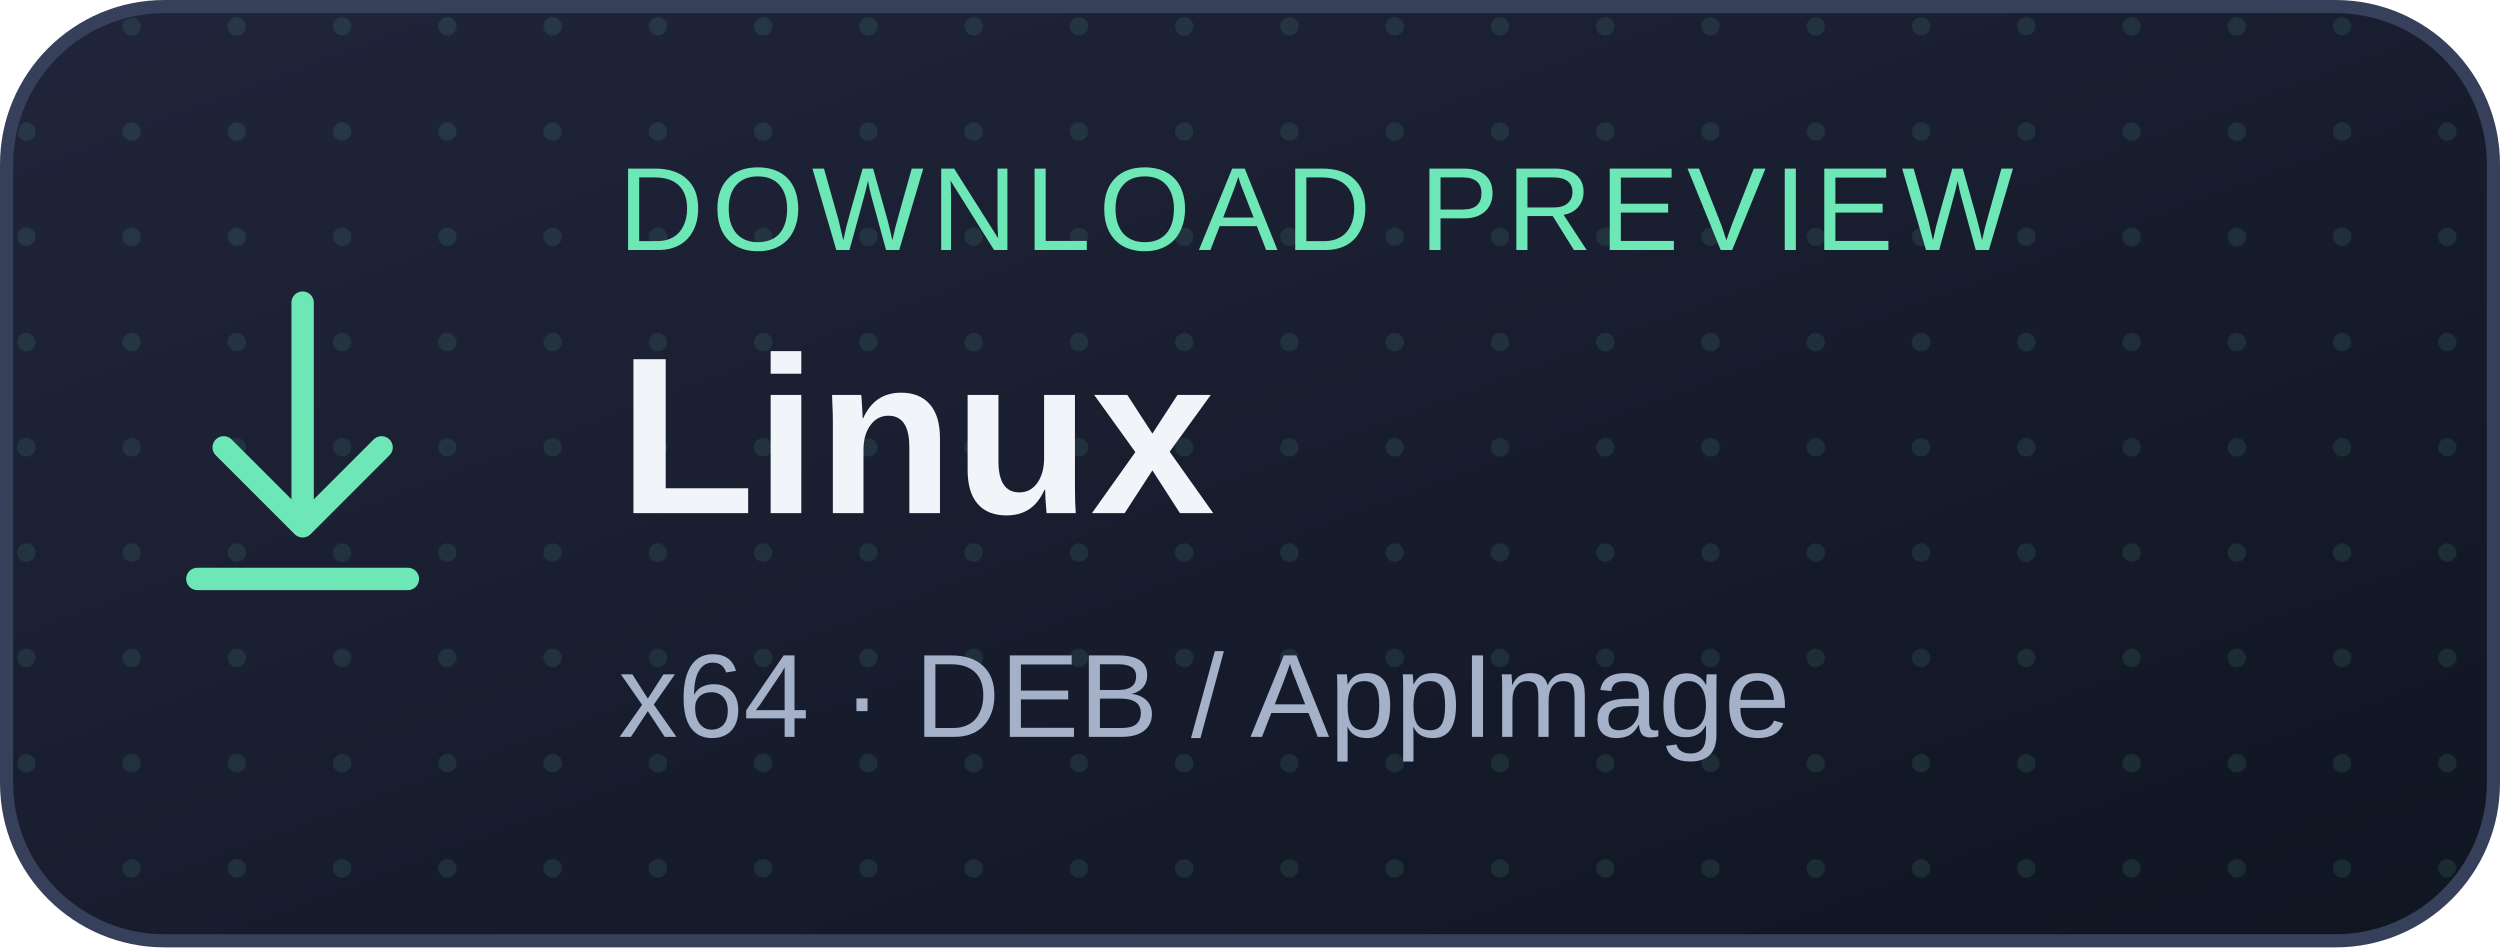
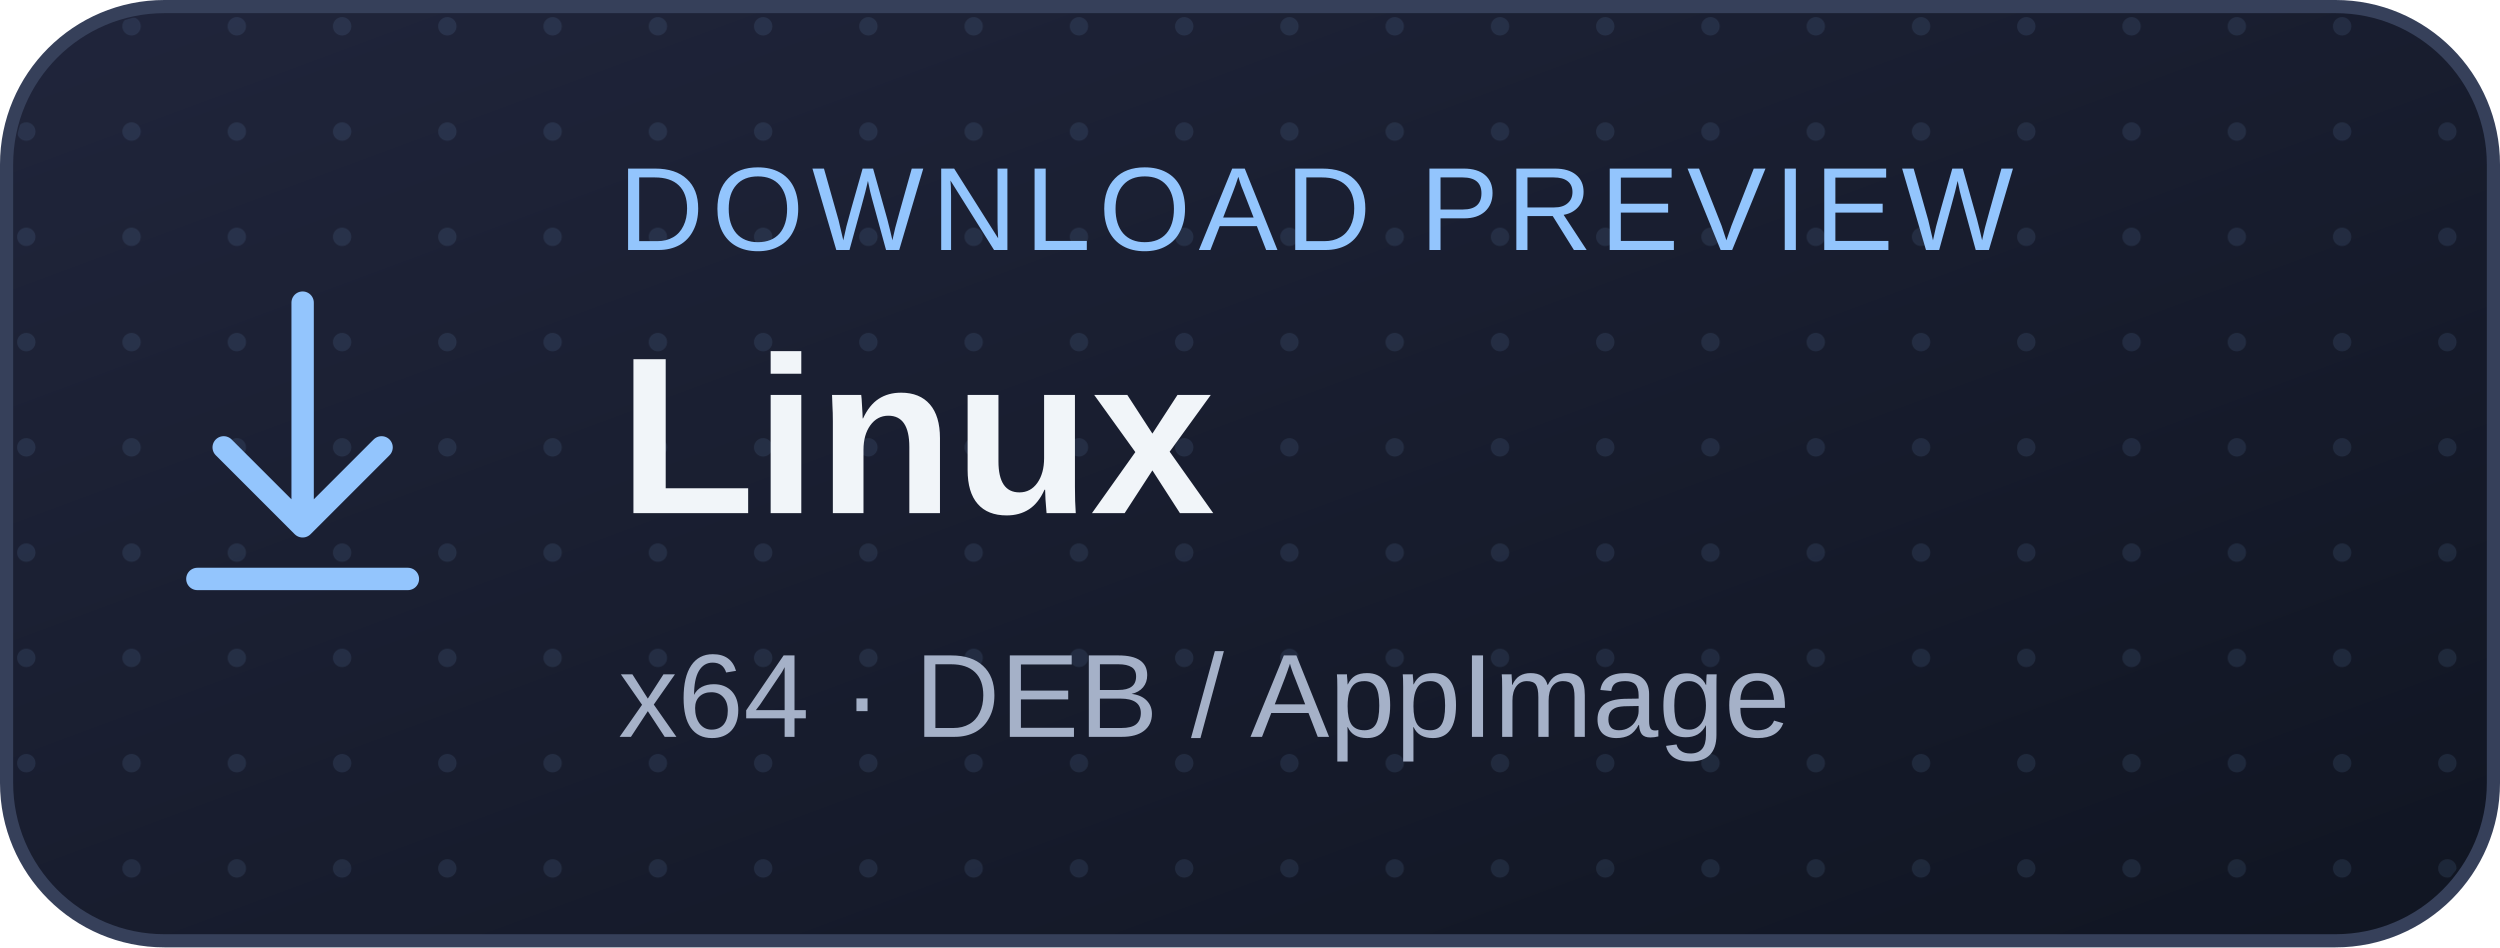
<svg xmlns="http://www.w3.org/2000/svg" width="380" height="144" viewBox="0 0 190 72" role="img" aria-label="Linux: Download preview">
  <defs>
    <linearGradient id="bg" x2="1" y2="1">
      <stop stop-color="#20253b" />
      <stop offset="1" stop-color="#101522" />
    </linearGradient>
    <pattern id="dots" width="8" height="8" patternUnits="userSpaceOnUse">
-       <circle cx="2" cy="2" r="0.7" fill="#6ee7b7" opacity=".10" />
+       <circle cx="2" cy="2" r="0.7" fill="#93c5fd" opacity=".10" />
    </pattern>
  </defs>
  <rect x=".5" y=".5" width="189" height="71" rx="12" fill="url(#bg)" stroke="#36405a" />
  <rect x="1" y="1" width="188" height="70" rx="12" fill="url(#dots)" />
-   <g stroke="#6ee7b7" stroke-width="1.7" fill="none" stroke-linecap="round" stroke-linejoin="round">
+   <g stroke="#93c5fd" stroke-width="1.7" fill="none" stroke-linecap="round" stroke-linejoin="round">
    <path d="M23 23v17m-6-6 6 6 6-6M15 44h16" />
  </g>
  <g font-family="Segoe UI,Arial,sans-serif">
-     <text x="47" y="19" fill="#6ee7b7" font-size="9" letter-spacing=".6">DOWNLOAD PREVIEW</text>
+     <text x="47" y="19" fill="#93c5fd" font-size="9" letter-spacing=".6">DOWNLOAD PREVIEW</text>
    <text x="47" y="39" fill="#f1f5f9" font-size="17" font-weight="600">Linux</text>
    <text x="47" y="56" fill="#a5b1c8" font-size="9">x64 · DEB / AppImage</text>
  </g>
</svg>
